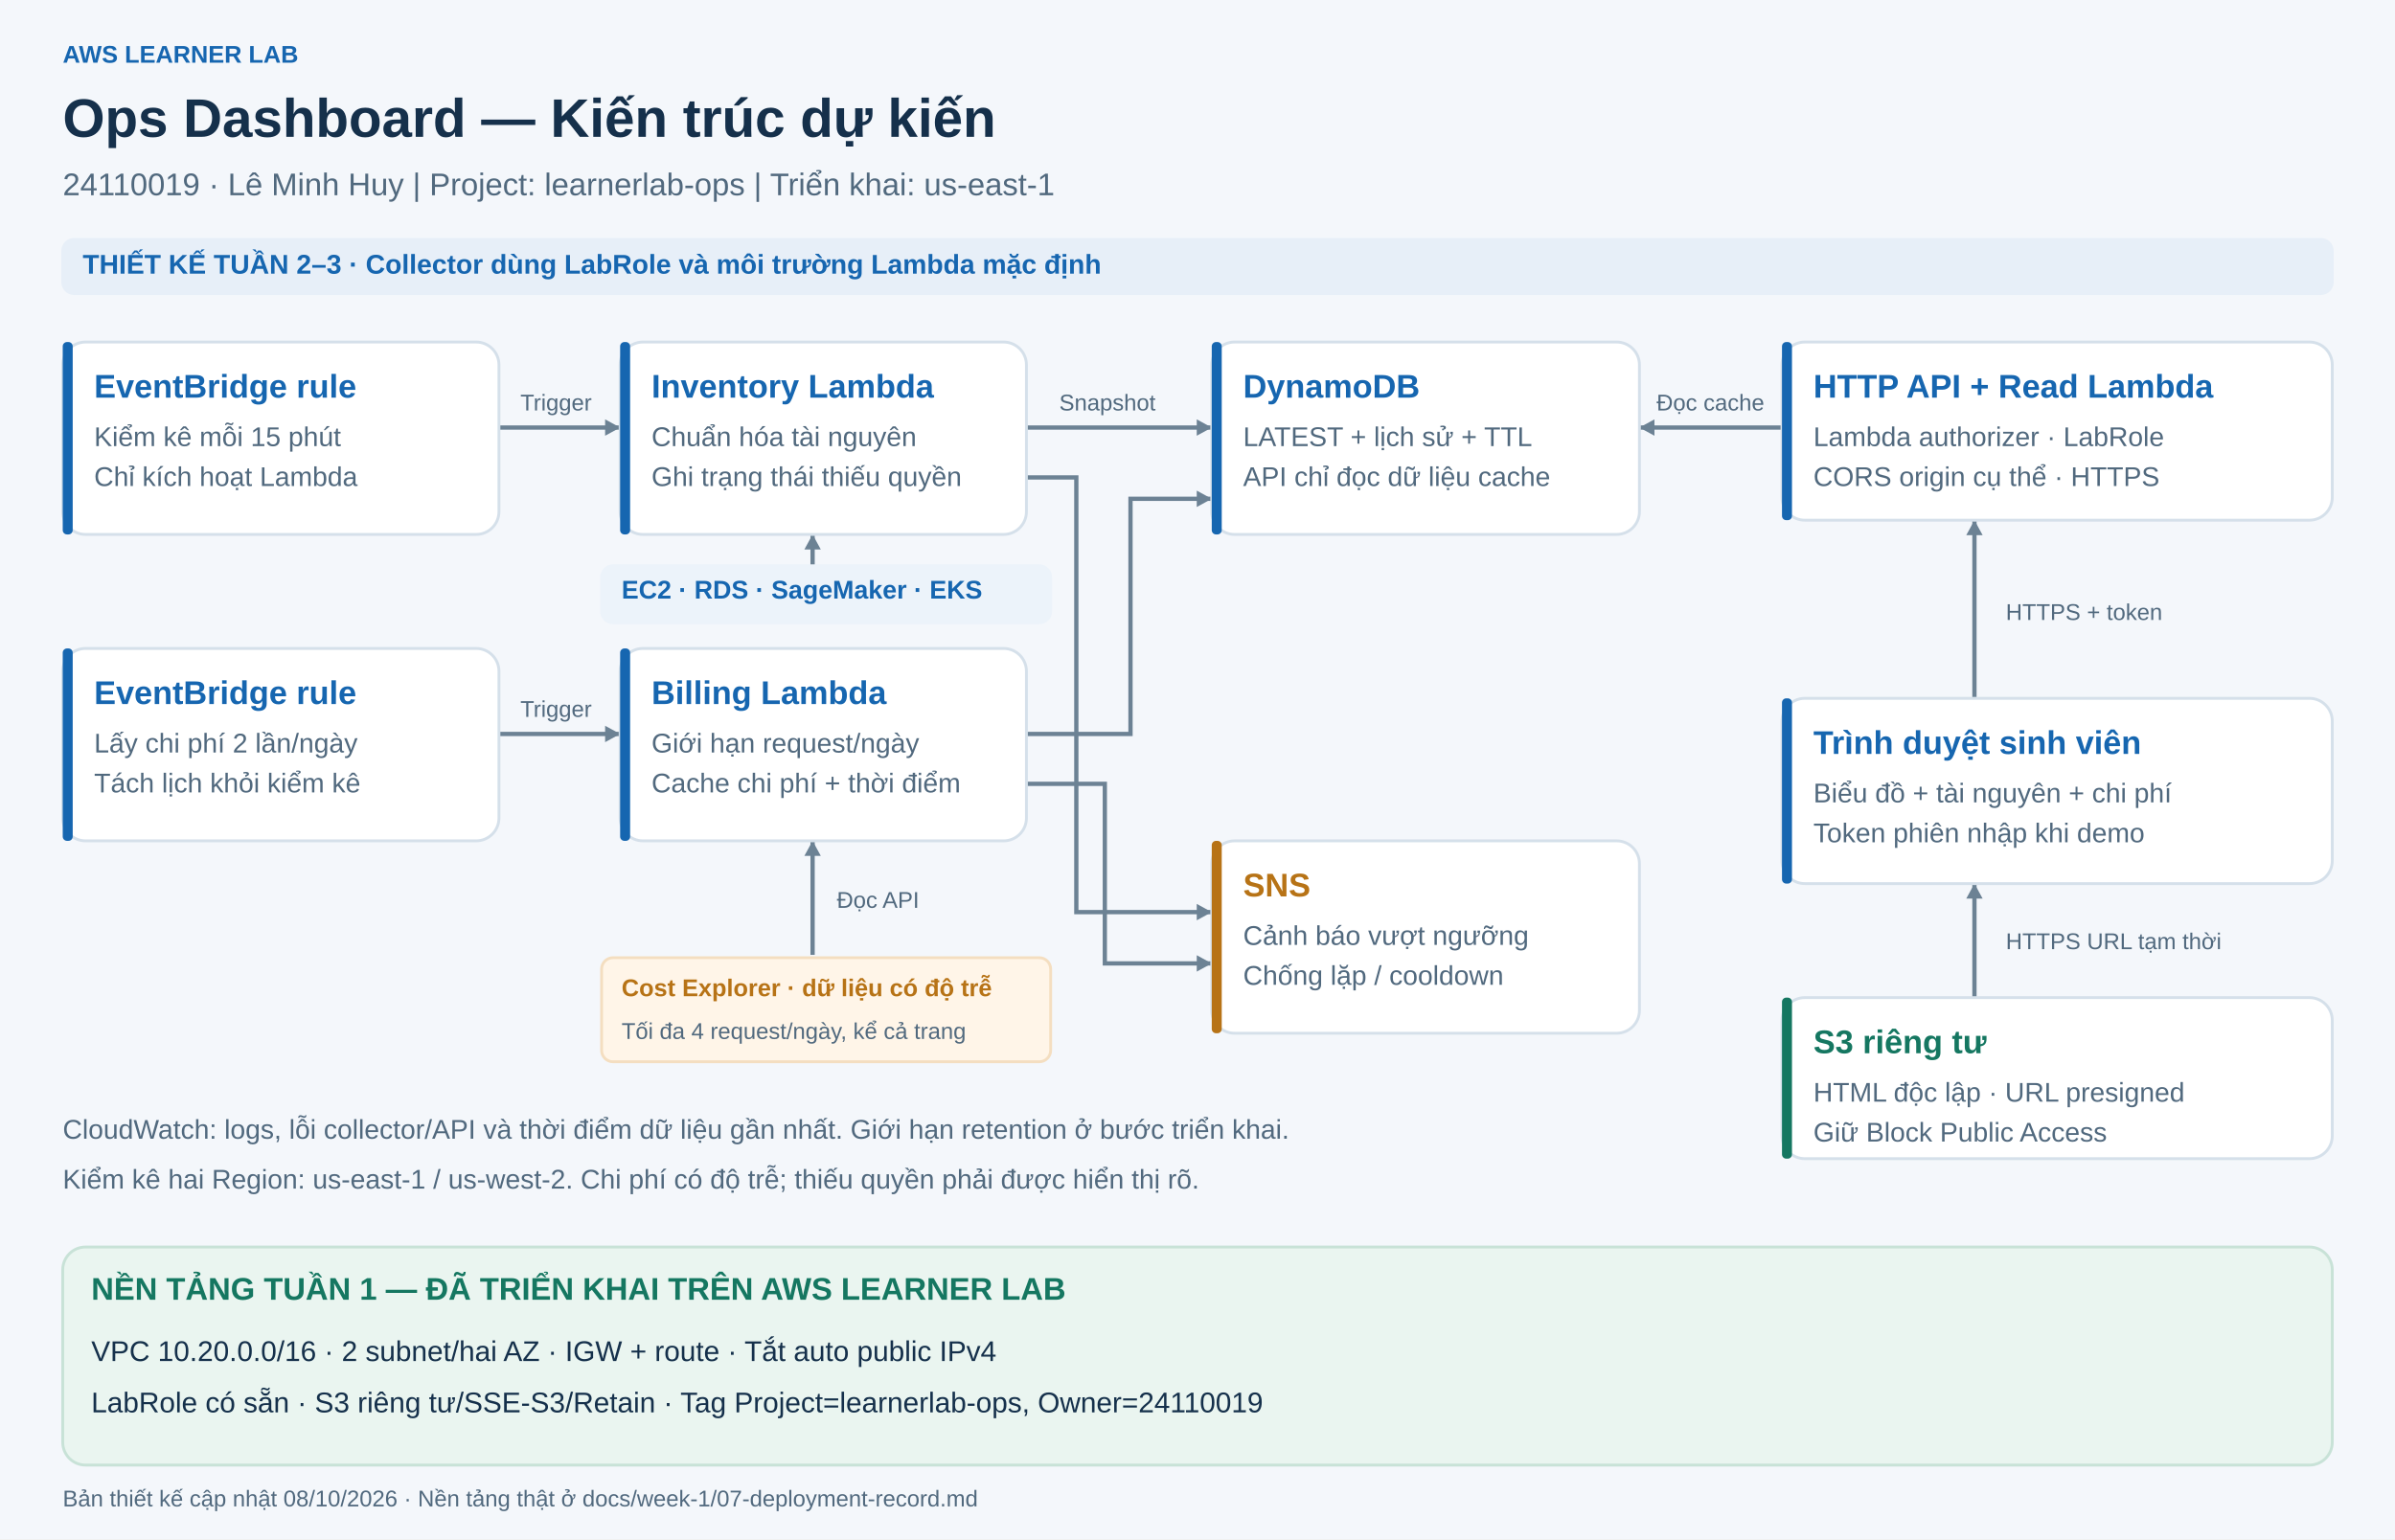
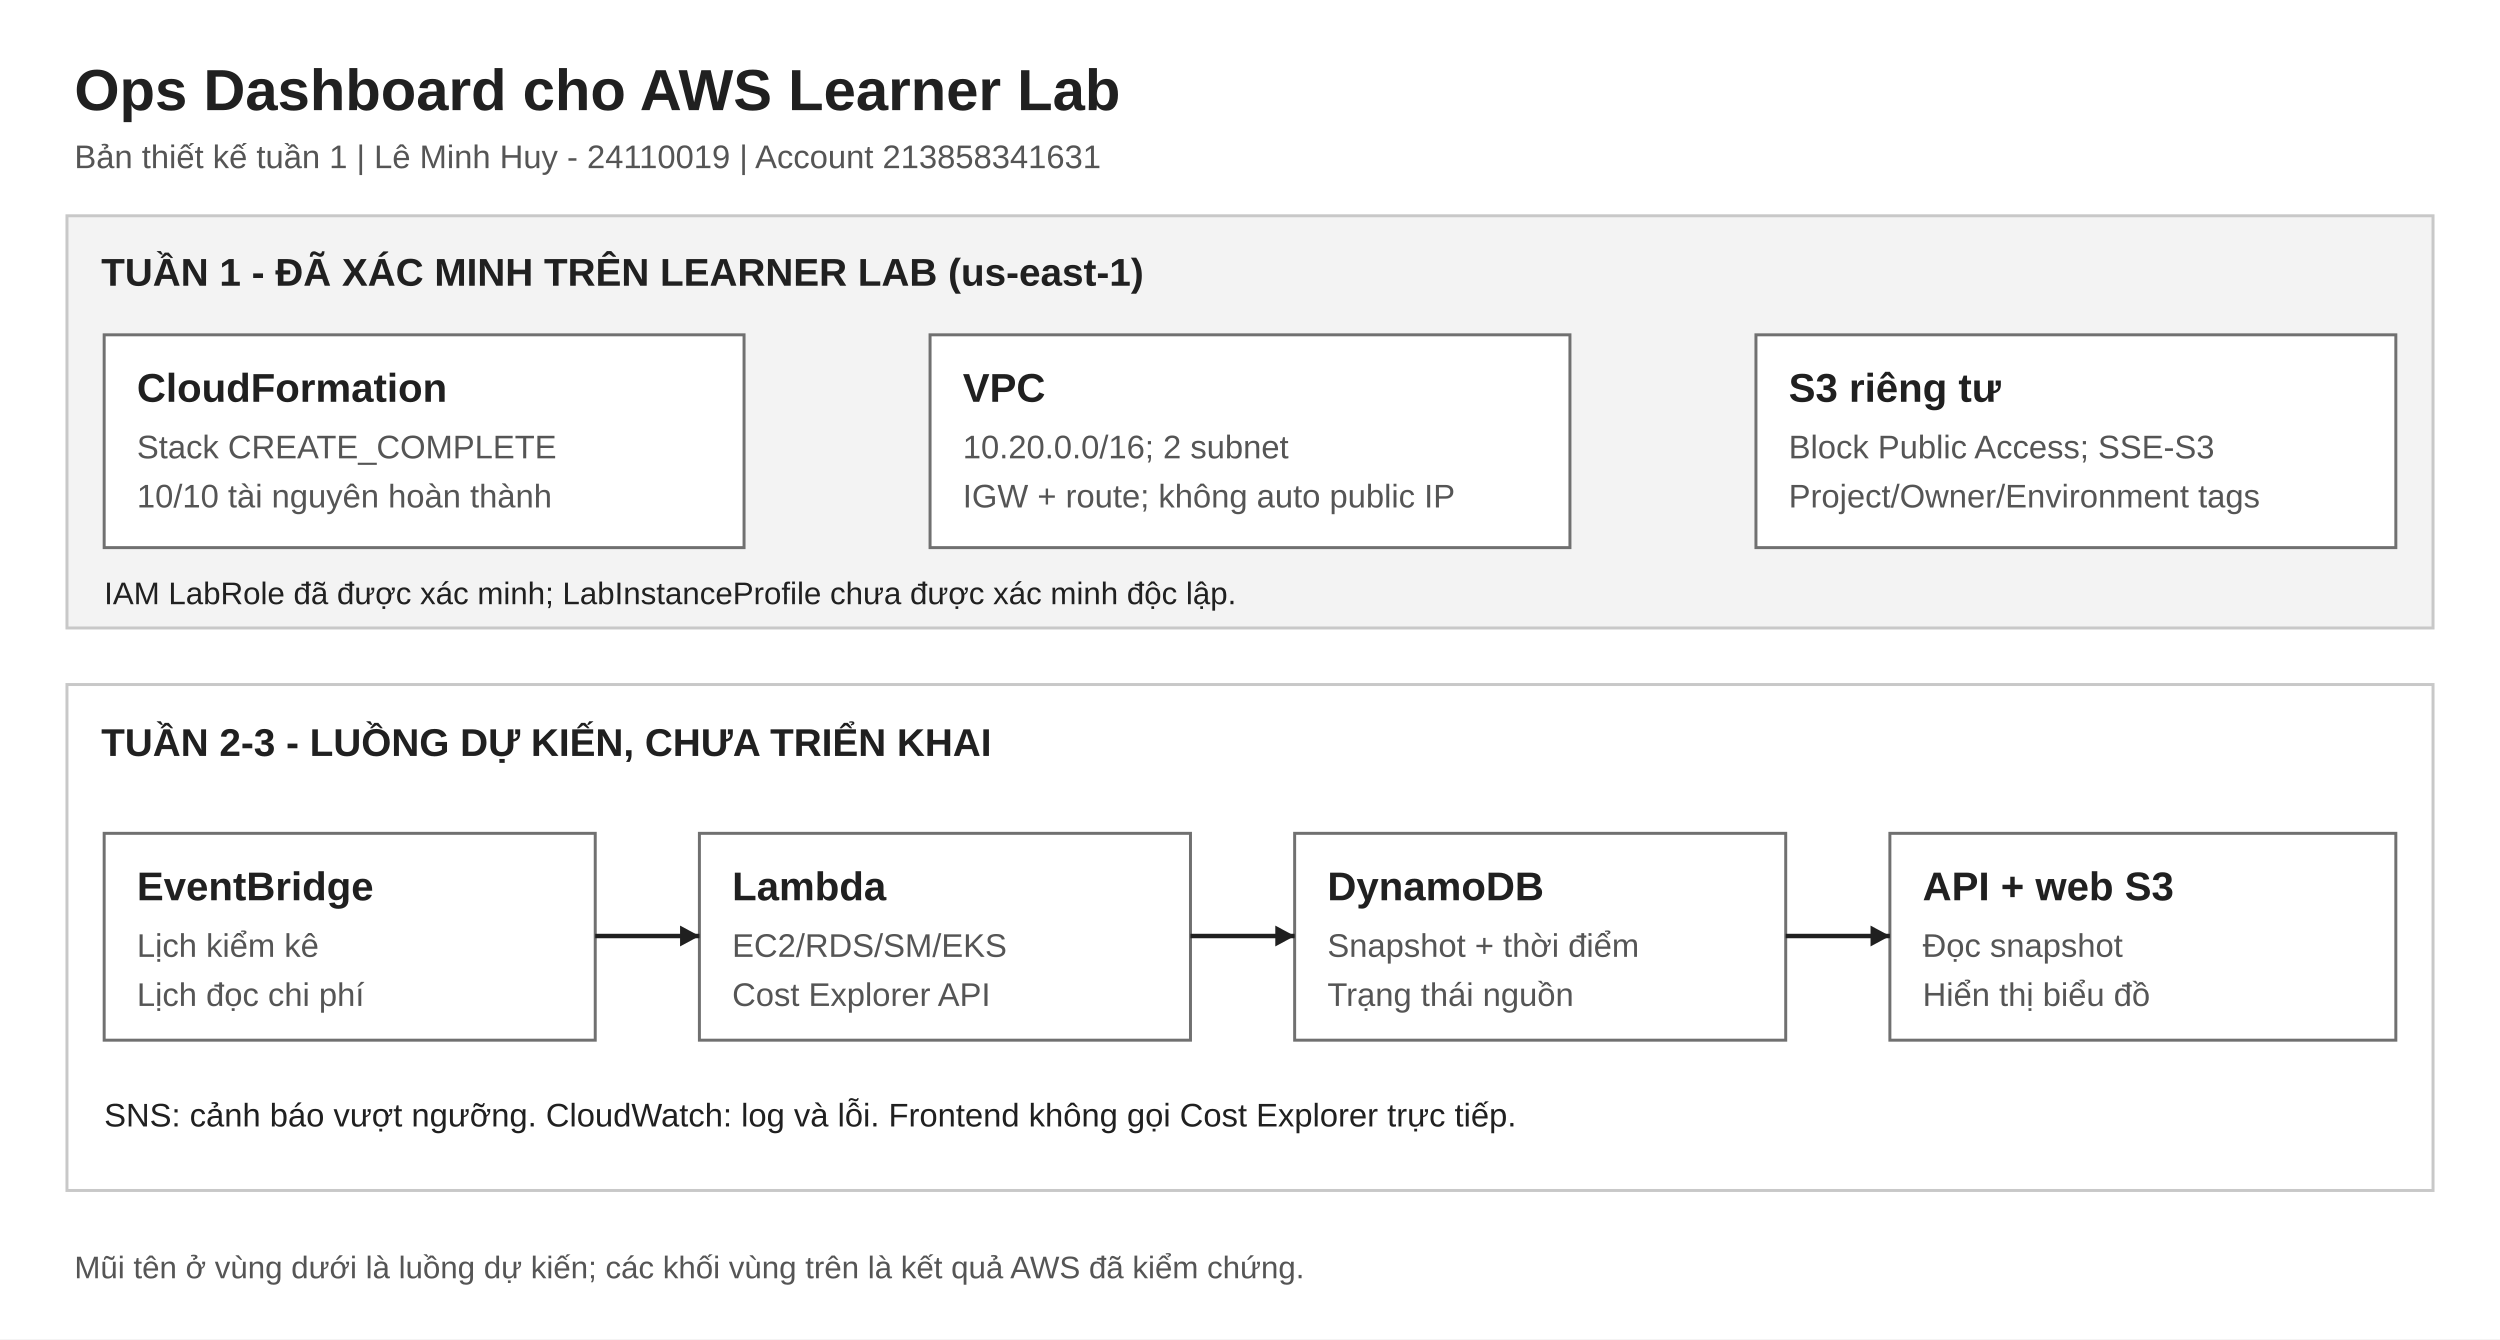
- <svg xmlns="http://www.w3.org/2000/svg" width="1680" height="1080" viewBox="0 0 1680 1080">
-   <rect width="1680" height="1080" fill="#f4f7fb" />
-   <text x="44" y="44" fill="#1666b0" font-family="Arial,DejaVu Sans,sans-serif" font-size="17" font-weight="700">AWS LEARNER LAB</text>
-   <text x="44" y="96" fill="#15304b" font-family="Arial,DejaVu Sans,sans-serif" font-size="38" font-weight="700">Ops Dashboard — Kiến trúc dự kiến</text>
-   <text x="44" y="137" fill="#51697e" font-family="Arial,DejaVu Sans,sans-serif" font-size="22">24110019 · Lê Minh Huy     |     Project: learnerlab-ops     |     Triển khai: us-east-1</text>
-   <rect x="44" y="168" width="1592" height="38" rx="8" fill="#e7eff8" stroke="#e7eff8" stroke-width="2" />
-   <text x="58" y="192" fill="#1666b0" font-family="Arial,DejaVu Sans,sans-serif" font-size="19" font-weight="700">THIẾT KẾ TUẦN 2–3     ·     Collector dùng LabRole và môi trường Lambda mặc định</text>
-   <polyline points="350,300 435,300" fill="none" stroke="#6c8294" stroke-width="3" />
-   <polygon points="435,300 424.469,305.753 424.469,294.247" fill="#6c8294" />
-   <text x="365" y="288" fill="#51697e" font-family="Arial,DejaVu Sans,sans-serif" font-size="16">Trigger</text>
-   <polyline points="350,515 435,515" fill="none" stroke="#6c8294" stroke-width="3" />
-   <polygon points="435,515 424.469,520.753 424.469,509.247" fill="#6c8294" />
-   <text x="365" y="503" fill="#51697e" font-family="Arial,DejaVu Sans,sans-serif" font-size="16">Trigger</text>
-   <polyline points="720,300 850,300" fill="none" stroke="#6c8294" stroke-width="3" />
-   <polygon points="850,300 839.469,305.753 839.469,294.247" fill="#6c8294" />
-   <text x="743" y="288" fill="#51697e" font-family="Arial,DejaVu Sans,sans-serif" font-size="16">Snapshot</text>
-   <polyline points="720,515 793,515 793,350 850,350" fill="none" stroke="#6c8294" stroke-width="3" />
-   <polygon points="850,350 839.469,355.753 839.469,344.247" fill="#6c8294" />
-   <polyline points="570,397 570,375" fill="none" stroke="#6c8294" stroke-width="3" />
-   <polygon points="570,375 575.753,385.531 564.247,385.531" fill="#6c8294" />
-   <polyline points="570,670 570,590" fill="none" stroke="#6c8294" stroke-width="3" />
-   <polygon points="570,590 575.753,600.531 564.247,600.531" fill="#6c8294" />
-   <text x="587" y="637" fill="#51697e" font-family="Arial,DejaVu Sans,sans-serif" font-size="16">Đọc API</text>
-   <polyline points="720,335 755,335 755,640 850,640" fill="none" stroke="#6c8294" stroke-width="3" />
-   <polygon points="850,640 839.469,645.753 839.469,634.247" fill="#6c8294" />
-   <polyline points="720,550 775,550 775,676 850,676" fill="none" stroke="#6c8294" stroke-width="3" />
-   <polygon points="850,676 839.469,681.753 839.469,670.247" fill="#6c8294" />
-   <polyline points="1250,300 1150,300" fill="none" stroke="#6c8294" stroke-width="3" />
-   <polygon points="1150,300 1160.531,294.247 1160.531,305.753" fill="#6c8294" />
-   <text x="1162" y="288" fill="#51697e" font-family="Arial,DejaVu Sans,sans-serif" font-size="16">Đọc cache</text>
-   <polyline points="1385,490 1385,365" fill="none" stroke="#6c8294" stroke-width="3" />
-   <polygon points="1385,365 1390.753,375.531 1379.247,375.531" fill="#6c8294" />
-   <text x="1407" y="435" fill="#51697e" font-family="Arial,DejaVu Sans,sans-serif" font-size="16">HTTPS + token</text>
-   <polyline points="1385,700 1385,620" fill="none" stroke="#6c8294" stroke-width="3" />
-   <polygon points="1385,620 1390.753,630.531 1379.247,630.531" fill="#6c8294" />
-   <text x="1407" y="666" fill="#51697e" font-family="Arial,DejaVu Sans,sans-serif" font-size="16">HTTPS URL tạm thời</text>
-   <rect x="44" y="240" width="306" height="135" rx="16" fill="#ffffff" stroke="#d5e0ea" stroke-width="2" />
-   <rect x="44" y="240" width="7" height="135" rx="3" fill="#1666b0" />
-   <text x="66" y="279" fill="#1666b0" font-family="Arial,DejaVu Sans,sans-serif" font-size="23" font-weight="700">EventBridge rule</text>
-   <text x="66" y="313" fill="#51697e" font-family="Arial,DejaVu Sans,sans-serif" font-size="19">Kiểm kê mỗi 15 phút</text>
-   <text x="66" y="341" fill="#51697e" font-family="Arial,DejaVu Sans,sans-serif" font-size="19">Chỉ kích hoạt Lambda</text>
-   <rect x="44" y="455" width="306" height="135" rx="16" fill="#ffffff" stroke="#d5e0ea" stroke-width="2" />
-   <rect x="44" y="455" width="7" height="135" rx="3" fill="#1666b0" />
-   <text x="66" y="494" fill="#1666b0" font-family="Arial,DejaVu Sans,sans-serif" font-size="23" font-weight="700">EventBridge rule</text>
-   <text x="66" y="528" fill="#51697e" font-family="Arial,DejaVu Sans,sans-serif" font-size="19">Lấy chi phí 2 lần/ngày</text>
-   <text x="66" y="556" fill="#51697e" font-family="Arial,DejaVu Sans,sans-serif" font-size="19">Tách lịch khỏi kiểm kê</text>
-   <rect x="435" y="240" width="285" height="135" rx="16" fill="#ffffff" stroke="#d5e0ea" stroke-width="2" />
-   <rect x="435" y="240" width="7" height="135" rx="3" fill="#1666b0" />
-   <text x="457" y="279" fill="#1666b0" font-family="Arial,DejaVu Sans,sans-serif" font-size="23" font-weight="700">Inventory Lambda</text>
-   <text x="457" y="313" fill="#51697e" font-family="Arial,DejaVu Sans,sans-serif" font-size="19">Chuẩn hóa tài nguyên</text>
-   <text x="457" y="341" fill="#51697e" font-family="Arial,DejaVu Sans,sans-serif" font-size="19">Ghi trạng thái thiếu quyền</text>
-   <rect x="435" y="455" width="285" height="135" rx="16" fill="#ffffff" stroke="#d5e0ea" stroke-width="2" />
-   <rect x="435" y="455" width="7" height="135" rx="3" fill="#1666b0" />
-   <text x="457" y="494" fill="#1666b0" font-family="Arial,DejaVu Sans,sans-serif" font-size="23" font-weight="700">Billing Lambda</text>
-   <text x="457" y="528" fill="#51697e" font-family="Arial,DejaVu Sans,sans-serif" font-size="19">Giới hạn request/ngày</text>
-   <text x="457" y="556" fill="#51697e" font-family="Arial,DejaVu Sans,sans-serif" font-size="19">Cache chi phí + thời điểm</text>
-   <rect x="422" y="397" width="315" height="40" rx="8" fill="#ecf3fa" stroke="#ecf3fa" stroke-width="2" />
-   <text x="436" y="420" fill="#1666b0" font-family="Arial,DejaVu Sans,sans-serif" font-size="18" font-weight="700">EC2 · RDS · SageMaker · EKS</text>
-   <rect x="422" y="672" width="315" height="73" rx="8" fill="#fff5e8" stroke="#f4dec0" stroke-width="2" />
-   <text x="436" y="699" fill="#b77316" font-family="Arial,DejaVu Sans,sans-serif" font-size="17" font-weight="700">Cost Explorer · dữ liệu có độ trễ</text>
-   <text x="436" y="729" fill="#51697e" font-family="Arial,DejaVu Sans,sans-serif" font-size="16">Tối đa 4 request/ngày, kể cả trang</text>
-   <rect x="850" y="240" width="300" height="135" rx="16" fill="#ffffff" stroke="#d5e0ea" stroke-width="2" />
-   <rect x="850" y="240" width="7" height="135" rx="3" fill="#1666b0" />
-   <text x="872" y="279" fill="#1666b0" font-family="Arial,DejaVu Sans,sans-serif" font-size="23" font-weight="700">DynamoDB</text>
-   <text x="872" y="313" fill="#51697e" font-family="Arial,DejaVu Sans,sans-serif" font-size="19">LATEST + lịch sử + TTL</text>
-   <text x="872" y="341" fill="#51697e" font-family="Arial,DejaVu Sans,sans-serif" font-size="19">API chỉ đọc dữ liệu cache</text>
-   <rect x="850" y="590" width="300" height="135" rx="16" fill="#ffffff" stroke="#d5e0ea" stroke-width="2" />
-   <rect x="850" y="590" width="7" height="135" rx="3" fill="#b77316" />
-   <text x="872" y="629" fill="#b77316" font-family="Arial,DejaVu Sans,sans-serif" font-size="23" font-weight="700">SNS</text>
-   <text x="872" y="663" fill="#51697e" font-family="Arial,DejaVu Sans,sans-serif" font-size="19">Cảnh báo vượt ngưỡng</text>
-   <text x="872" y="691" fill="#51697e" font-family="Arial,DejaVu Sans,sans-serif" font-size="19">Chống lặp / cooldown</text>
-   <rect x="1250" y="240" width="386" height="125" rx="16" fill="#ffffff" stroke="#d5e0ea" stroke-width="2" />
-   <rect x="1250" y="240" width="7" height="125" rx="3" fill="#1666b0" />
-   <text x="1272" y="279" fill="#1666b0" font-family="Arial,DejaVu Sans,sans-serif" font-size="23" font-weight="700">HTTP API + Read Lambda</text>
-   <text x="1272" y="313" fill="#51697e" font-family="Arial,DejaVu Sans,sans-serif" font-size="19">Lambda authorizer · LabRole</text>
-   <text x="1272" y="341" fill="#51697e" font-family="Arial,DejaVu Sans,sans-serif" font-size="19">CORS origin cụ thể · HTTPS</text>
-   <rect x="1250" y="490" width="386" height="130" rx="16" fill="#ffffff" stroke="#d5e0ea" stroke-width="2" />
-   <rect x="1250" y="490" width="7" height="130" rx="3" fill="#1666b0" />
-   <text x="1272" y="529" fill="#1666b0" font-family="Arial,DejaVu Sans,sans-serif" font-size="23" font-weight="700">Trình duyệt sinh viên</text>
-   <text x="1272" y="563" fill="#51697e" font-family="Arial,DejaVu Sans,sans-serif" font-size="19">Biểu đồ + tài nguyên + chi phí</text>
-   <text x="1272" y="591" fill="#51697e" font-family="Arial,DejaVu Sans,sans-serif" font-size="19">Token phiên nhập khi demo</text>
-   <rect x="1250" y="700" width="386" height="113" rx="16" fill="#ffffff" stroke="#d5e0ea" stroke-width="2" />
-   <rect x="1250" y="700" width="7" height="113" rx="3" fill="#157761" />
-   <text x="1272" y="739" fill="#157761" font-family="Arial,DejaVu Sans,sans-serif" font-size="23" font-weight="700">S3 riêng tư</text>
-   <text x="1272" y="773" fill="#51697e" font-family="Arial,DejaVu Sans,sans-serif" font-size="19">HTML độc lập · URL presigned</text>
-   <text x="1272" y="801" fill="#51697e" font-family="Arial,DejaVu Sans,sans-serif" font-size="19">Giữ Block Public Access</text>
-   <text x="44" y="799" fill="#51697e" font-family="Arial,DejaVu Sans,sans-serif" font-size="19">CloudWatch: logs, lỗi collector/API và thời điểm dữ liệu gần nhất. Giới hạn retention ở bước triển khai.</text>
-   <text x="44" y="834" fill="#51697e" font-family="Arial,DejaVu Sans,sans-serif" font-size="19">Kiểm kê hai Region: us-east-1 / us-west-2. Chi phí có độ trễ; thiếu quyền phải được hiển thị rõ.</text>
-   <rect x="44" y="875" width="1592" height="153" rx="16" fill="#eaf5f0" stroke="#c8e2d7" stroke-width="2" />
-   <text x="64" y="912" fill="#157761" font-family="Arial,DejaVu Sans,sans-serif" font-size="22" font-weight="700">NỀN TẢNG TUẦN 1 — ĐÃ TRIỂN KHAI TRÊN AWS LEARNER LAB</text>
-   <text x="64" y="955" fill="#15304b" font-family="Arial,DejaVu Sans,sans-serif" font-size="20">VPC 10.20.0.0/16 · 2 subnet/hai AZ · IGW + route · Tắt auto public IPv4</text>
-   <text x="64" y="991" fill="#15304b" font-family="Arial,DejaVu Sans,sans-serif" font-size="20">LabRole có sẵn · S3 riêng tư/SSE-S3/Retain · Tag Project=learnerlab-ops, Owner=24110019</text>
-   <text x="44" y="1057" fill="#51697e" font-family="Arial,DejaVu Sans,sans-serif" font-size="16">Bản thiết kế cập nhật 08/10/2026 · Nền tảng thật ở docs/week-1/07-deployment-record.md</text>
+ <svg xmlns="http://www.w3.org/2000/svg" width="1680" height="900" viewBox="0 0 1680 900">
+   <rect width="1680" height="900" fill="#FFFFFF" />
+   <text x="50" y="74" fill="#202020" font-family="Arial,sans-serif" font-size="39" font-weight="700">Ops Dashboard cho AWS Learner Lab</text>
+   <text x="50" y="113" fill="#555555" font-family="Arial,sans-serif" font-size="22">Bản thiết kế tuần 1  |  Lê Minh Huy - 24110019  |  Account 213858341631</text>
+   <rect x="45" y="145" width="1590" height="277" fill="#F3F3F3" stroke="#C8C8C8" stroke-width="2" />
+   <text x="68" y="192" fill="#202020" font-family="Arial,sans-serif" font-size="26" font-weight="700">TUẦN 1 - ĐÃ XÁC MINH TRÊN LEARNER LAB (us-east-1)</text>
+   <rect x="70" y="225" width="430" height="143" fill="#FFFFFF" stroke="#707070" stroke-width="2" />
+   <text x="92" y="270" fill="#202020" font-family="Arial,sans-serif" font-size="27" font-weight="700">CloudFormation</text>
+   <text x="92" y="308" fill="#555555" font-family="Arial,sans-serif" font-size="22">Stack CREATE_COMPLETE</text>
+   <text x="92" y="341" fill="#555555" font-family="Arial,sans-serif" font-size="22">10/10 tài nguyên hoàn thành</text>
+   <rect x="625" y="225" width="430" height="143" fill="#FFFFFF" stroke="#707070" stroke-width="2" />
+   <text x="647" y="270" fill="#202020" font-family="Arial,sans-serif" font-size="27" font-weight="700">VPC</text>
+   <text x="647" y="308" fill="#555555" font-family="Arial,sans-serif" font-size="22">10.20.0.0/16; 2 subnet</text>
+   <text x="647" y="341" fill="#555555" font-family="Arial,sans-serif" font-size="22">IGW + route; không auto public IP</text>
+   <rect x="1180" y="225" width="430" height="143" fill="#FFFFFF" stroke="#707070" stroke-width="2" />
+   <text x="1202" y="270" fill="#202020" font-family="Arial,sans-serif" font-size="27" font-weight="700">S3 riêng tư</text>
+   <text x="1202" y="308" fill="#555555" font-family="Arial,sans-serif" font-size="22">Block Public Access; SSE-S3</text>
+   <text x="1202" y="341" fill="#555555" font-family="Arial,sans-serif" font-size="22">Project/Owner/Environment tags</text>
+   <text x="70" y="406" fill="#202020" font-family="Arial,sans-serif" font-size="21">IAM LabRole đã được xác minh; LabInstanceProfile chưa được xác minh độc lập.</text>
+   <rect x="45" y="460" width="1590" height="340" fill="#FFFFFF" stroke="#C8C8C8" stroke-width="2" />
+   <text x="68" y="508" fill="#202020" font-family="Arial,sans-serif" font-size="26" font-weight="700">TUẦN 2-3 - LUỒNG DỰ KIẾN, CHƯA TRIỂN KHAI</text>
+   <rect x="70" y="560" width="330" height="139" fill="#FFFFFF" stroke="#707070" stroke-width="2" />
+   <text x="92" y="605" fill="#202020" font-family="Arial,sans-serif" font-size="27" font-weight="700">EventBridge</text>
+   <text x="92" y="643" fill="#555555" font-family="Arial,sans-serif" font-size="22">Lịch kiểm kê</text>
+   <text x="92" y="676" fill="#555555" font-family="Arial,sans-serif" font-size="22">Lịch đọc chi phí</text>
+   <rect x="470" y="560" width="330" height="139" fill="#FFFFFF" stroke="#707070" stroke-width="2" />
+   <text x="492" y="605" fill="#202020" font-family="Arial,sans-serif" font-size="27" font-weight="700">Lambda</text>
+   <text x="492" y="643" fill="#555555" font-family="Arial,sans-serif" font-size="22">EC2/RDS/SM/EKS</text>
+   <text x="492" y="676" fill="#555555" font-family="Arial,sans-serif" font-size="22">Cost Explorer API</text>
+   <rect x="870" y="560" width="330" height="139" fill="#FFFFFF" stroke="#707070" stroke-width="2" />
+   <text x="892" y="605" fill="#202020" font-family="Arial,sans-serif" font-size="27" font-weight="700">DynamoDB</text>
+   <text x="892" y="643" fill="#555555" font-family="Arial,sans-serif" font-size="22">Snapshot + thời điểm</text>
+   <text x="892" y="676" fill="#555555" font-family="Arial,sans-serif" font-size="22">Trạng thái nguồn</text>
+   <rect x="1270" y="560" width="340" height="139" fill="#FFFFFF" stroke="#707070" stroke-width="2" />
+   <text x="1292" y="605" fill="#202020" font-family="Arial,sans-serif" font-size="27" font-weight="700">API + web S3</text>
+   <text x="1292" y="643" fill="#555555" font-family="Arial,sans-serif" font-size="22">Đọc snapshot</text>
+   <text x="1292" y="676" fill="#555555" font-family="Arial,sans-serif" font-size="22">Hiển thị biểu đồ</text>
+   <line x1="400" y1="629" x2="470" y2="629" stroke="#202020" stroke-width="3" />
+   <polygon points="470,629 457,622 457,636" fill="#202020" />
+   <line x1="800" y1="629" x2="870" y2="629" stroke="#202020" stroke-width="3" />
+   <polygon points="870,629 857,622 857,636" fill="#202020" />
+   <line x1="1200" y1="629" x2="1270" y2="629" stroke="#202020" stroke-width="3" />
+   <polygon points="1270,629 1257,622 1257,636" fill="#202020" />
+   <text x="70" y="757" fill="#202020" font-family="Arial,sans-serif" font-size="22">SNS: cảnh báo vượt ngưỡng. CloudWatch: log và lỗi. Frontend không gọi Cost Explorer trực tiếp.</text>
+   <text x="50" y="859" fill="#555555" font-family="Arial,sans-serif" font-size="21">Mũi tên ở vùng dưới là luồng dự kiến; các khối vùng trên là kết quả AWS đã kiểm chứng.</text>
</svg>
